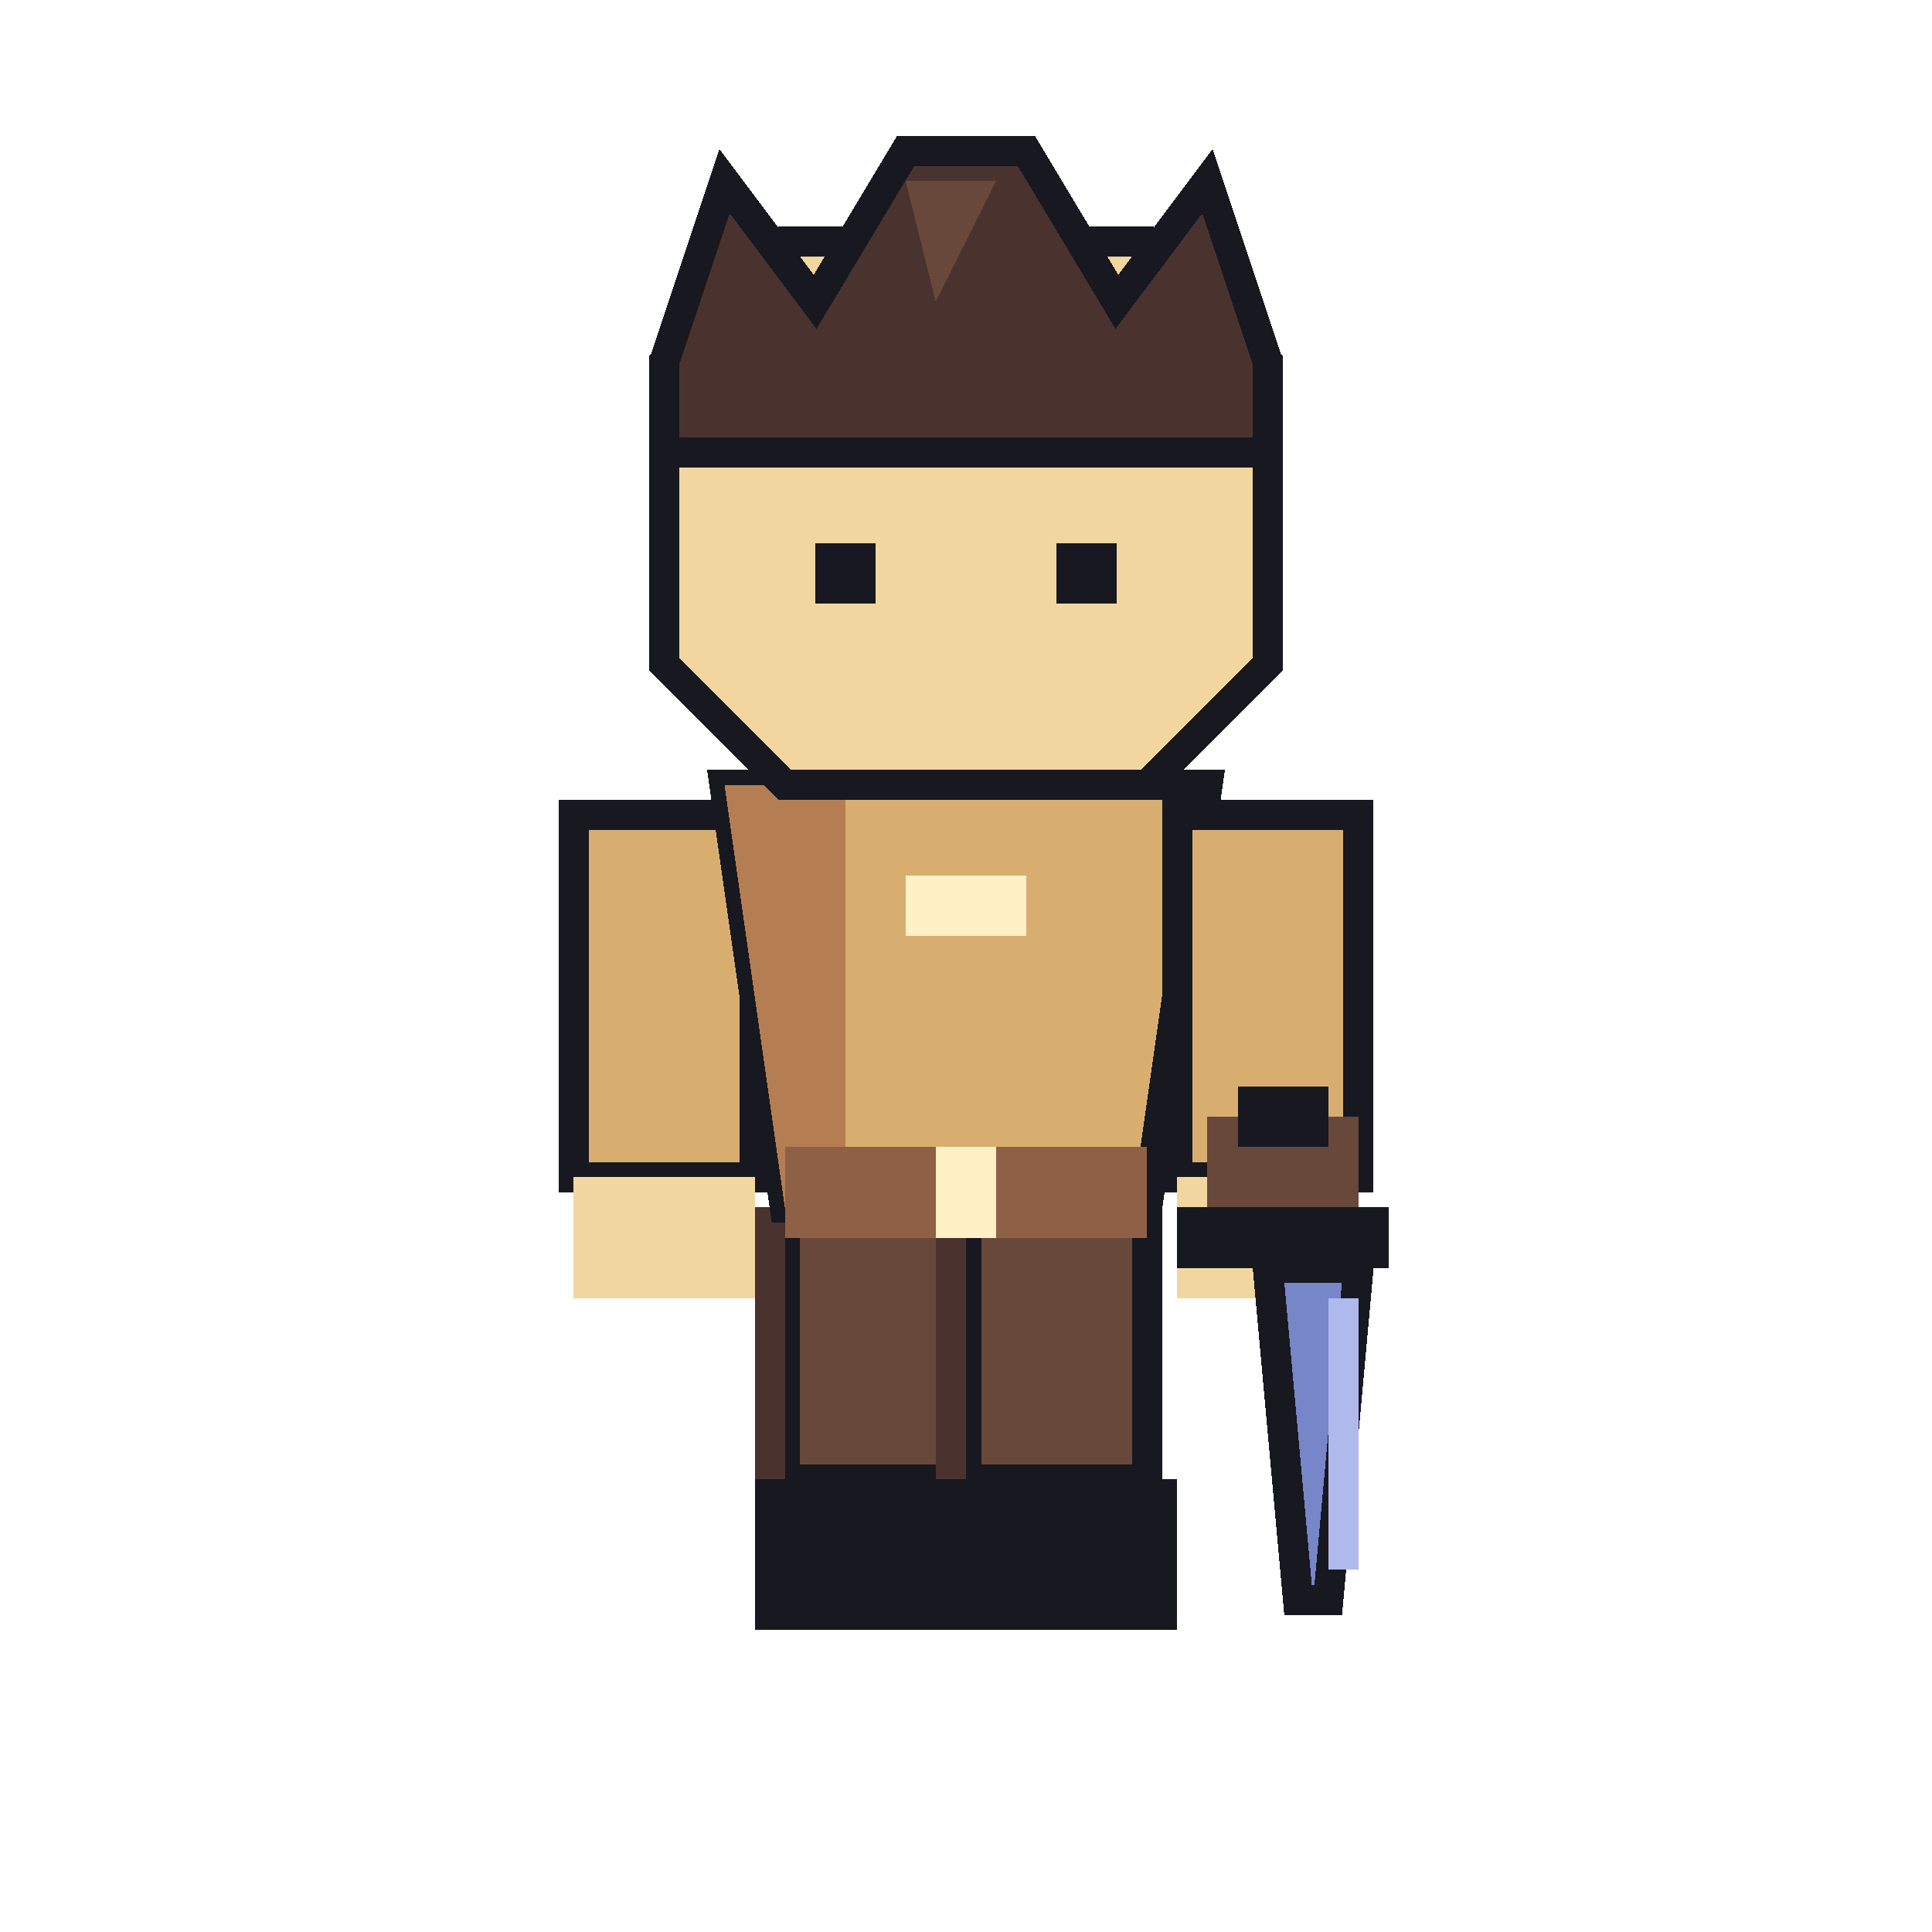
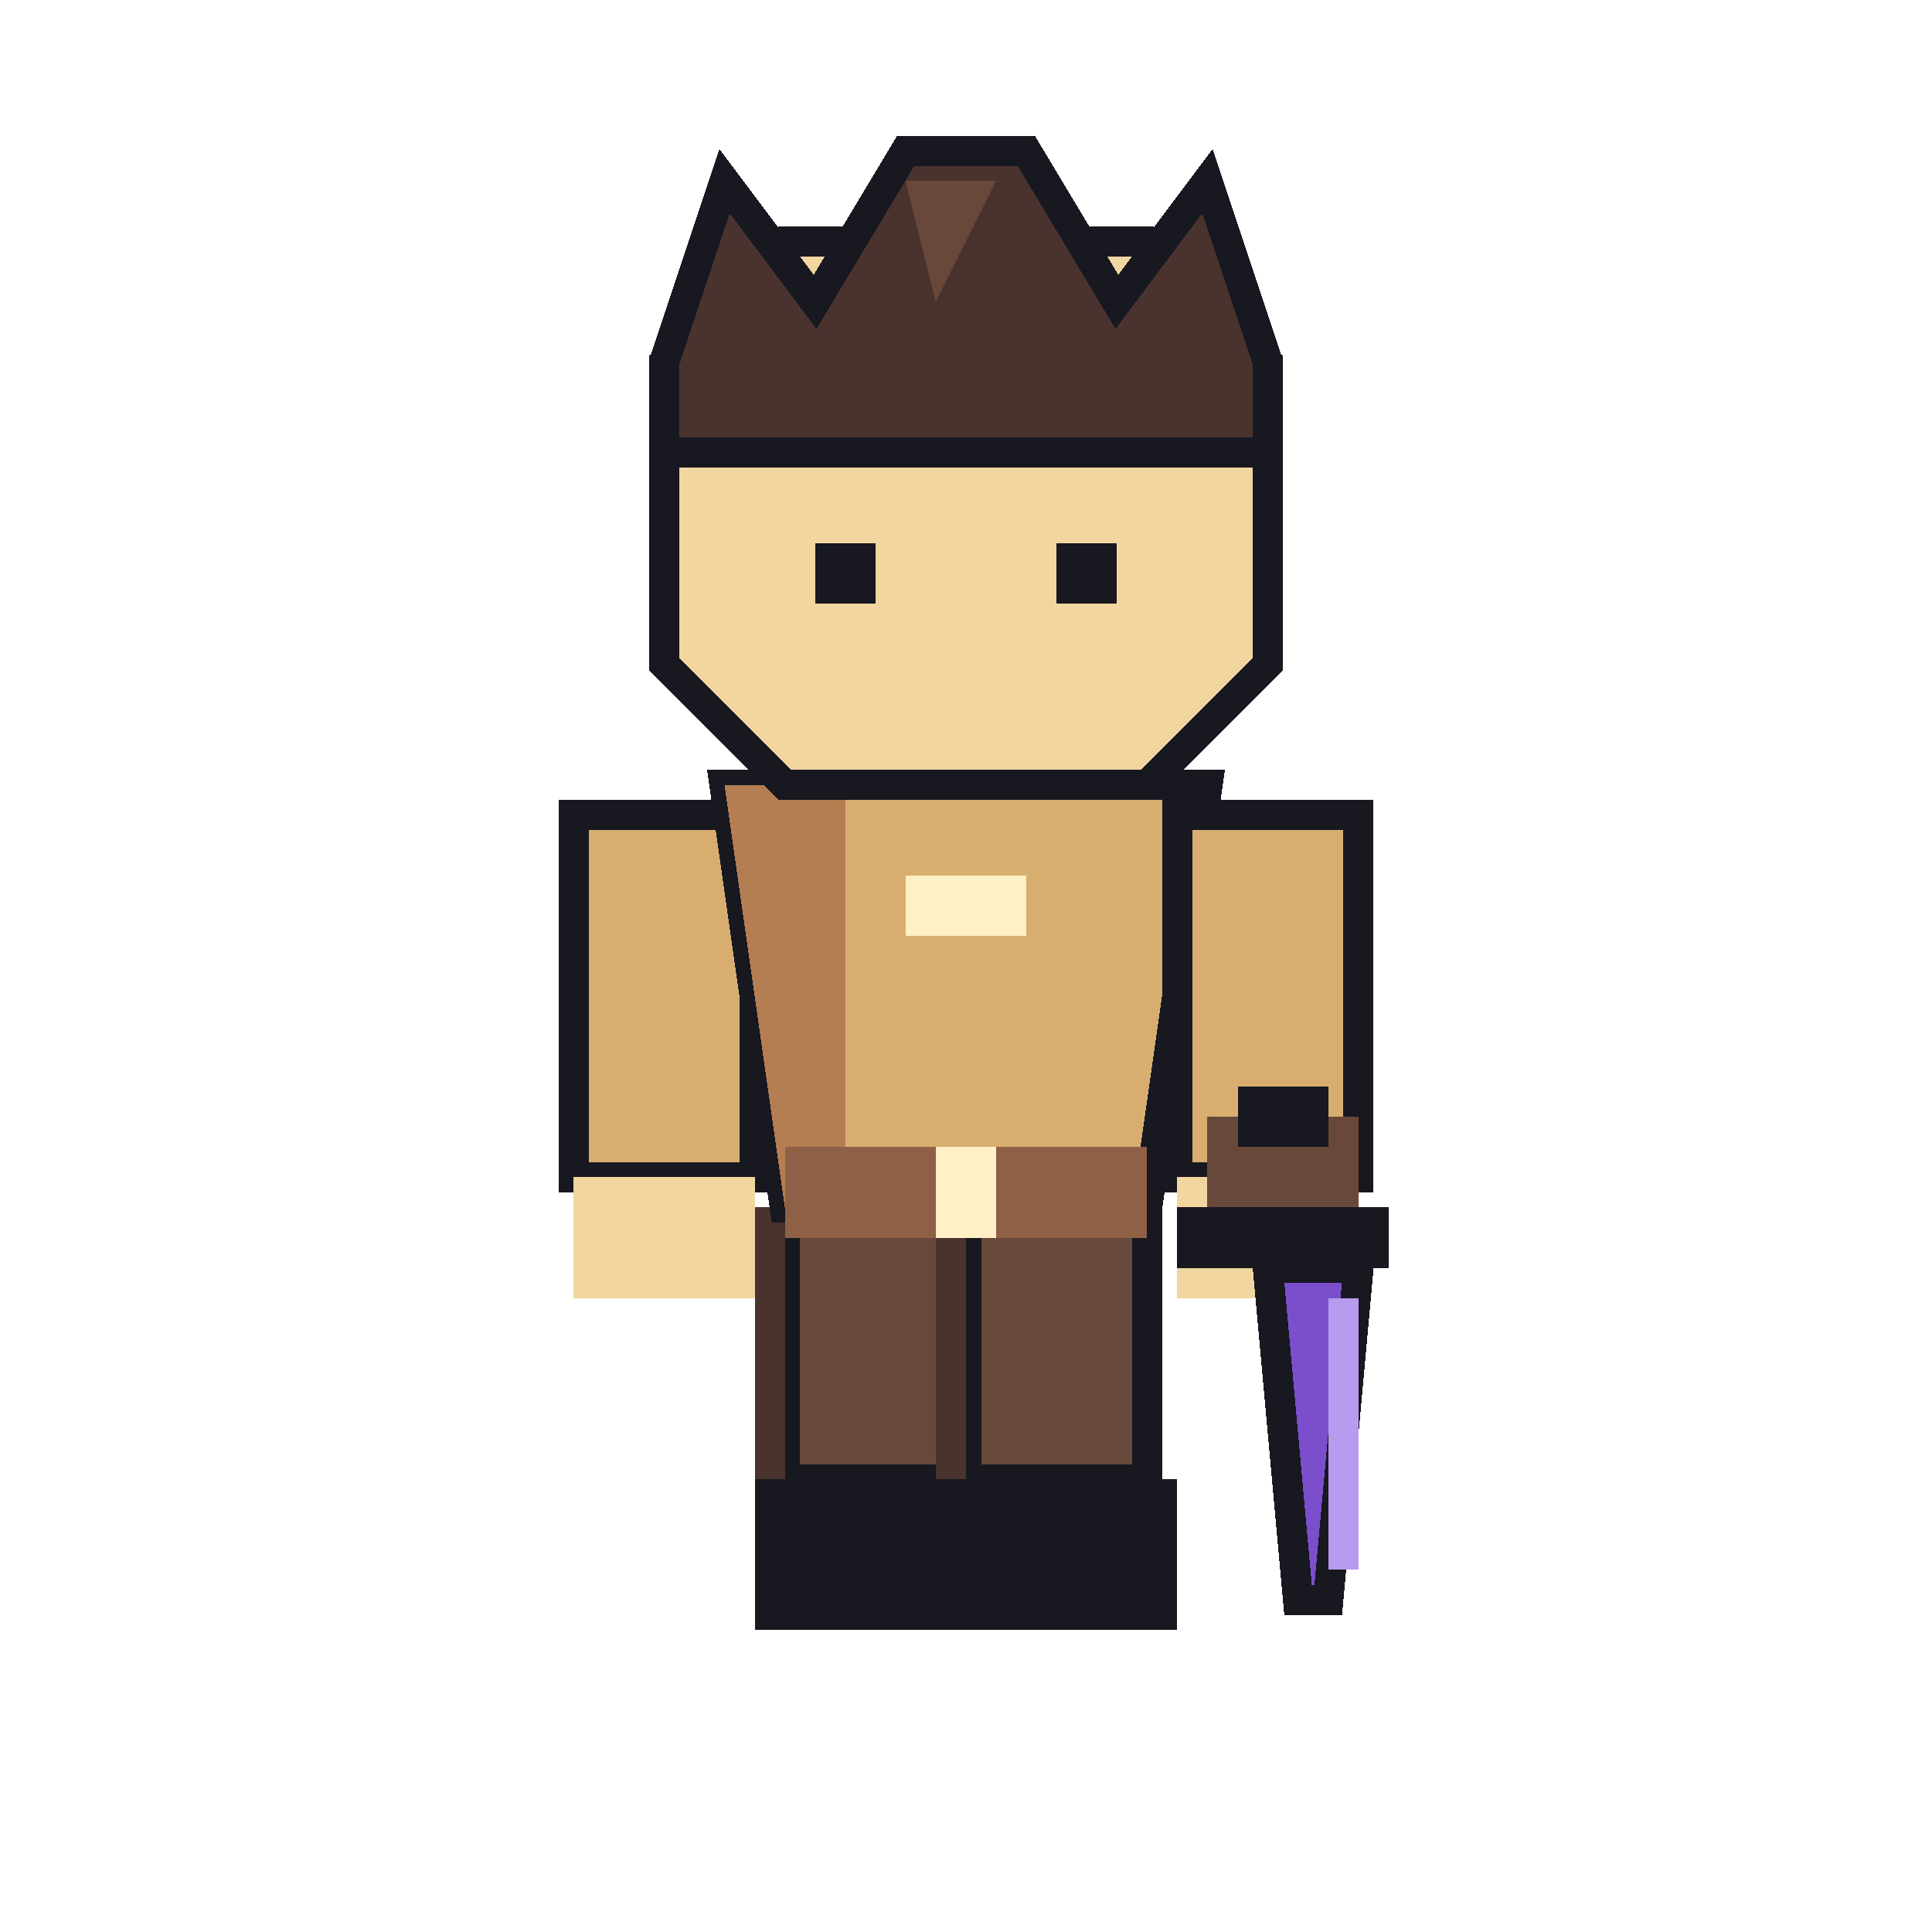
<svg xmlns="http://www.w3.org/2000/svg" viewBox="0 0 64 64" width="64" height="64" shape-rendering="crispEdges">
  <rect x="26" y="40" width="6" height="9" fill="#68483A" stroke="#171820" stroke-width="1" />
  <rect x="25" y="40" width="1" height="9" fill="#4A332E" />
  <rect x="25" y="49" width="7" height="5" fill="#171820" />
  <rect x="32" y="40" width="6" height="9" fill="#68483A" stroke="#171820" stroke-width="1" />
  <rect x="31" y="40" width="1" height="9" fill="#4A332E" />
  <rect x="32" y="49" width="7" height="5" fill="#171820" />
  <rect x="19" y="27" width="6" height="12" fill="#D8AE70" stroke="#171820" stroke-width="1" />
  <rect x="19" y="39" width="6" height="4" fill="#F2D6A0" />
  <polygon points="24,26 40,26 38,40 26,40" fill="#D8AE70" stroke="#171820" stroke-width="1" />
  <polygon points="24,26 28,26 28,40 26,40" fill="#B47E52" />
  <rect x="30" y="29" width="4" height="2" fill="#FFF0C5" />
  <rect x="26" y="38" width="12" height="3" fill="#8E6046" />
  <rect x="31" y="38" width="2" height="3" fill="#FFF0C5" />
  <rect x="39" y="27" width="6" height="12" fill="#D8AE70" stroke="#171820" stroke-width="1" />
  <rect x="39" y="39" width="6" height="4" fill="#F2D6A0" />
  <rect x="40" y="37" width="5" height="3" fill="#68483A" />
  <rect x="39" y="40" width="7" height="2" fill="#171820" />
-   <polygon points="42,42 45,42 44,53 43,53" fill="#7786C8" stroke="#171820" stroke-width="1" />
-   <rect x="44" y="43" width="1" height="9" fill="#B0B9EC" />
+   <polygon points="42,42 45,42 44,53 43,53" fill="#7B4FCB" stroke="#171820" stroke-width="1" />
+   <rect x="44" y="43" width="1" height="9" fill="#B79BEF" />
  <rect x="41" y="36" width="3" height="2" fill="#171820" />
  <polygon points="26,8 38,8 42,12 42,22 38,26 26,26 22,22 22,12" fill="#F2D6A0" stroke="#171820" stroke-width="1" />
  <polygon points="22,12 24,6 27,10 30,5 34,5 37,10 40,6 42,12 42,15 22,15" fill="#4A332E" stroke="#171820" stroke-width="1" />
  <polygon points="30,6 33,6 31,10" fill="#68483A" />
  <rect x="27" y="18" width="2" height="2" fill="#171820" />
  <rect x="35" y="18" width="2" height="2" fill="#171820" />
</svg>
